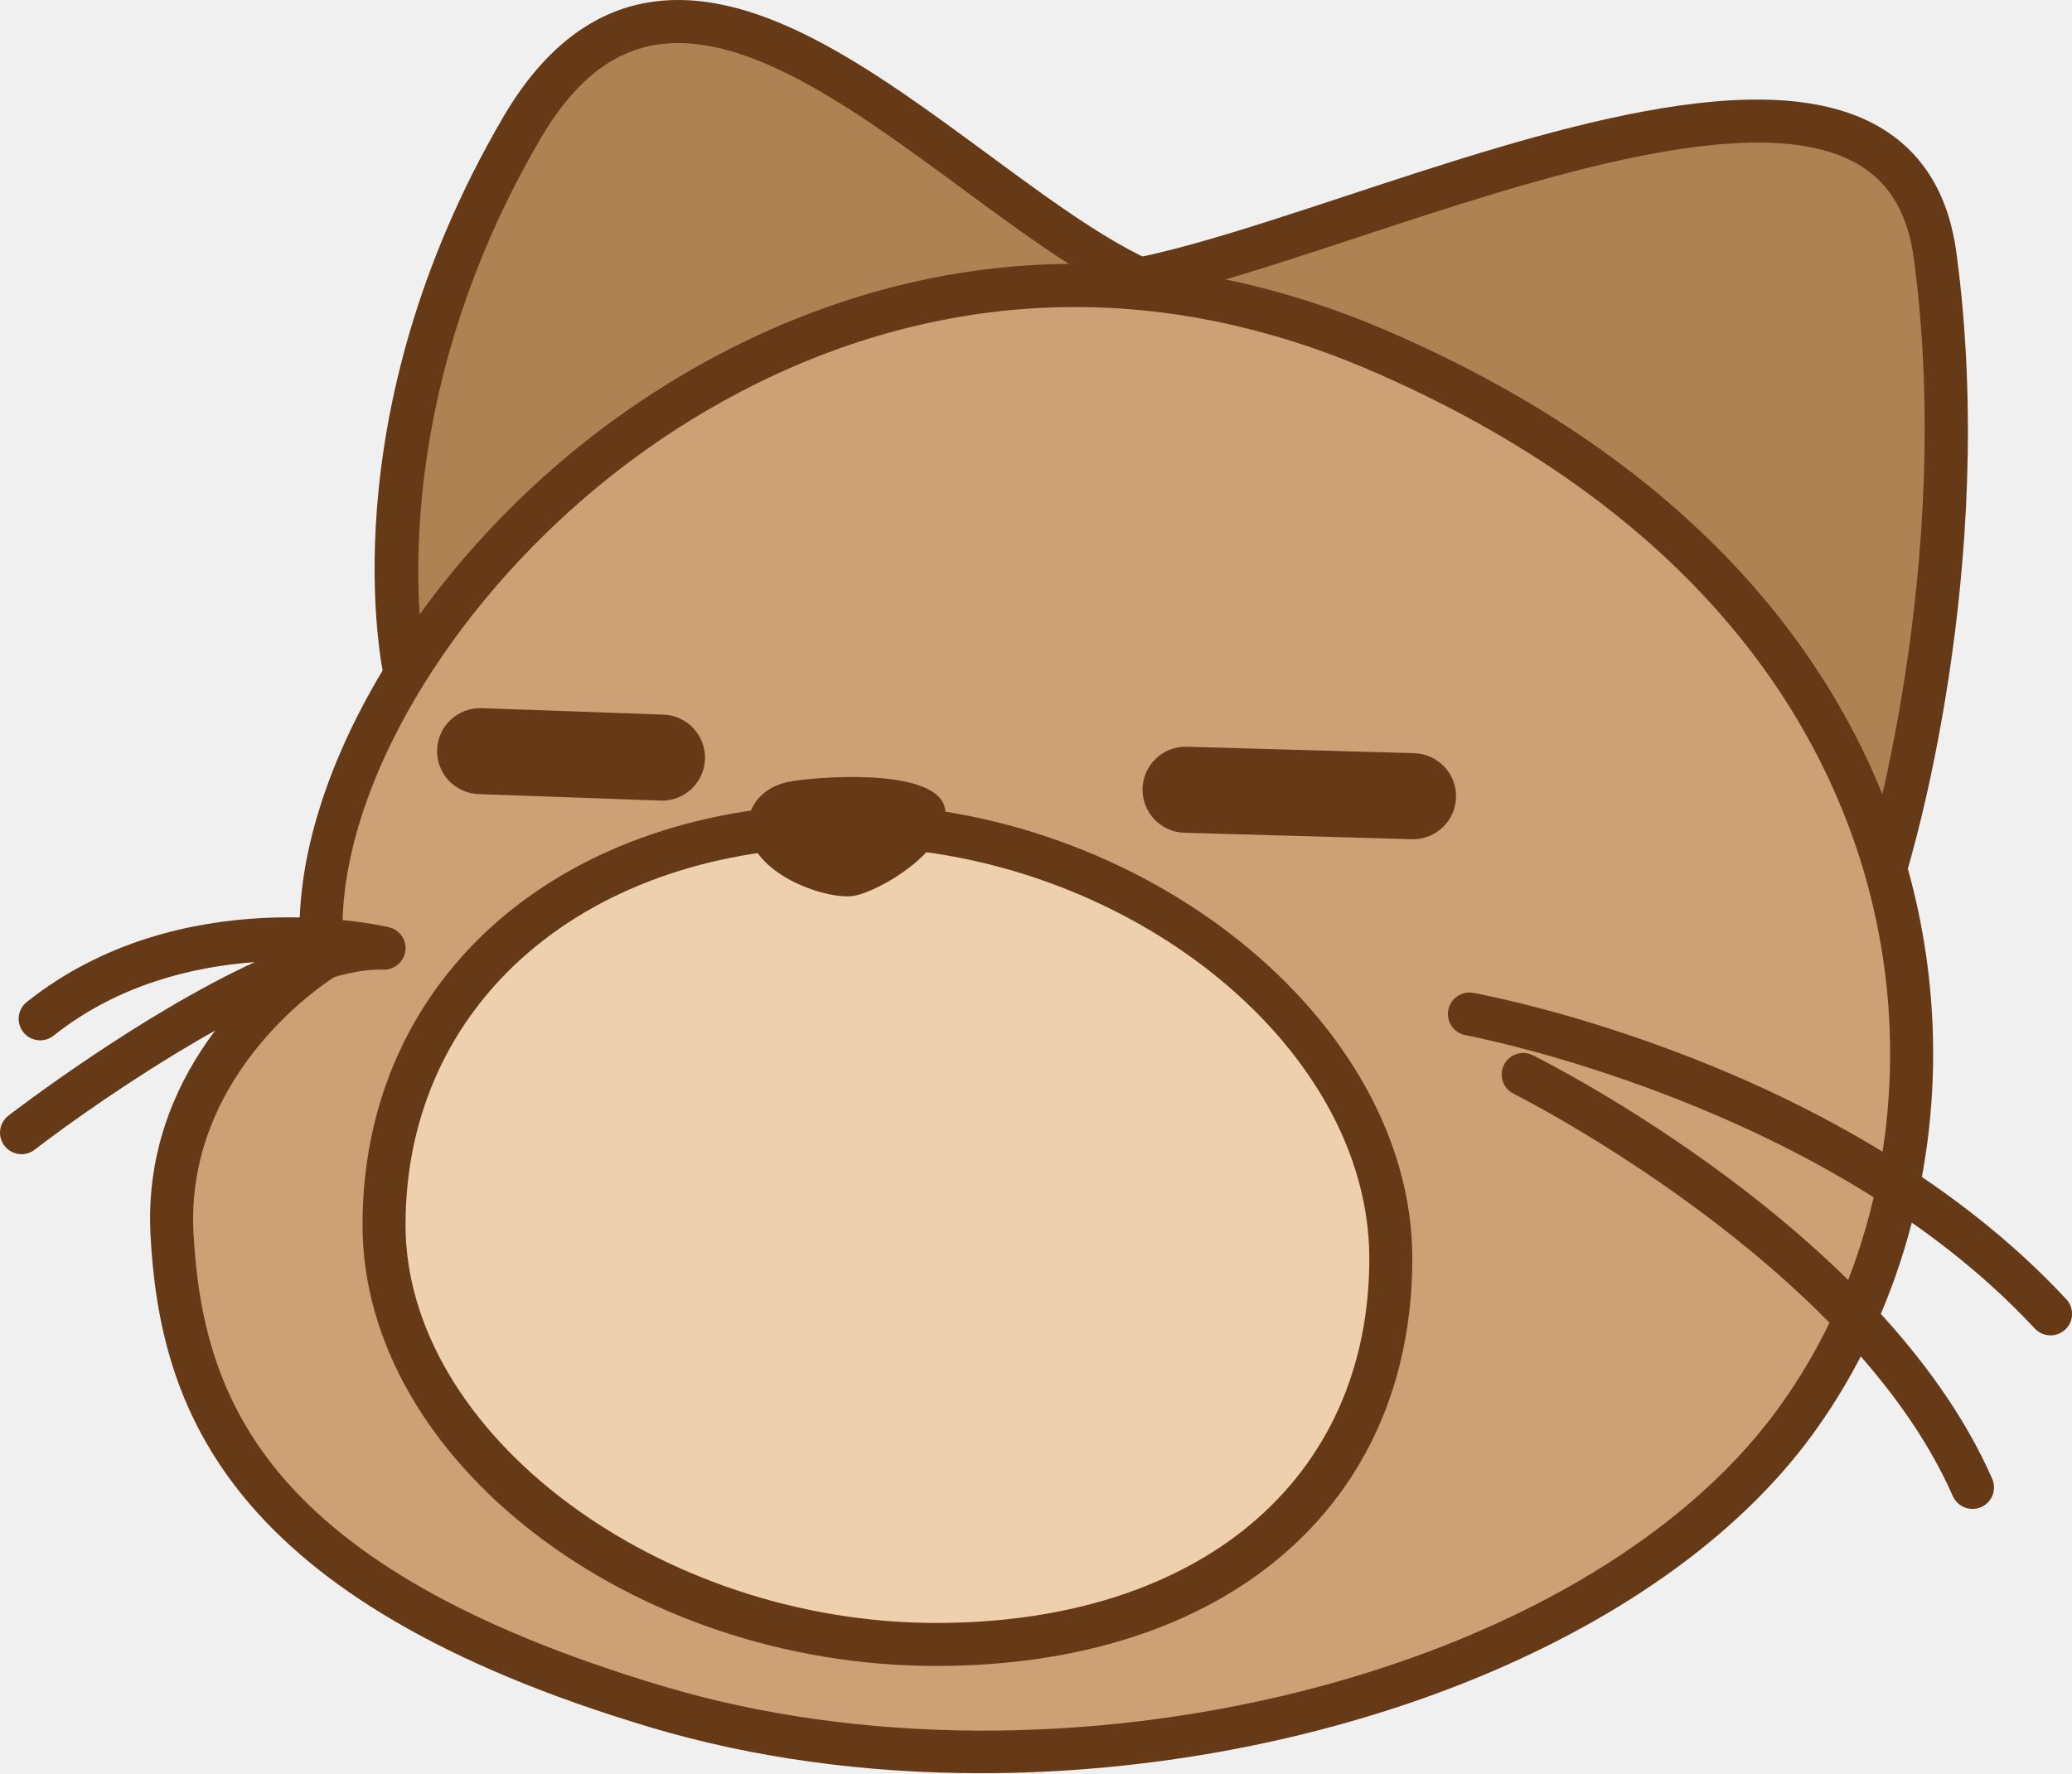
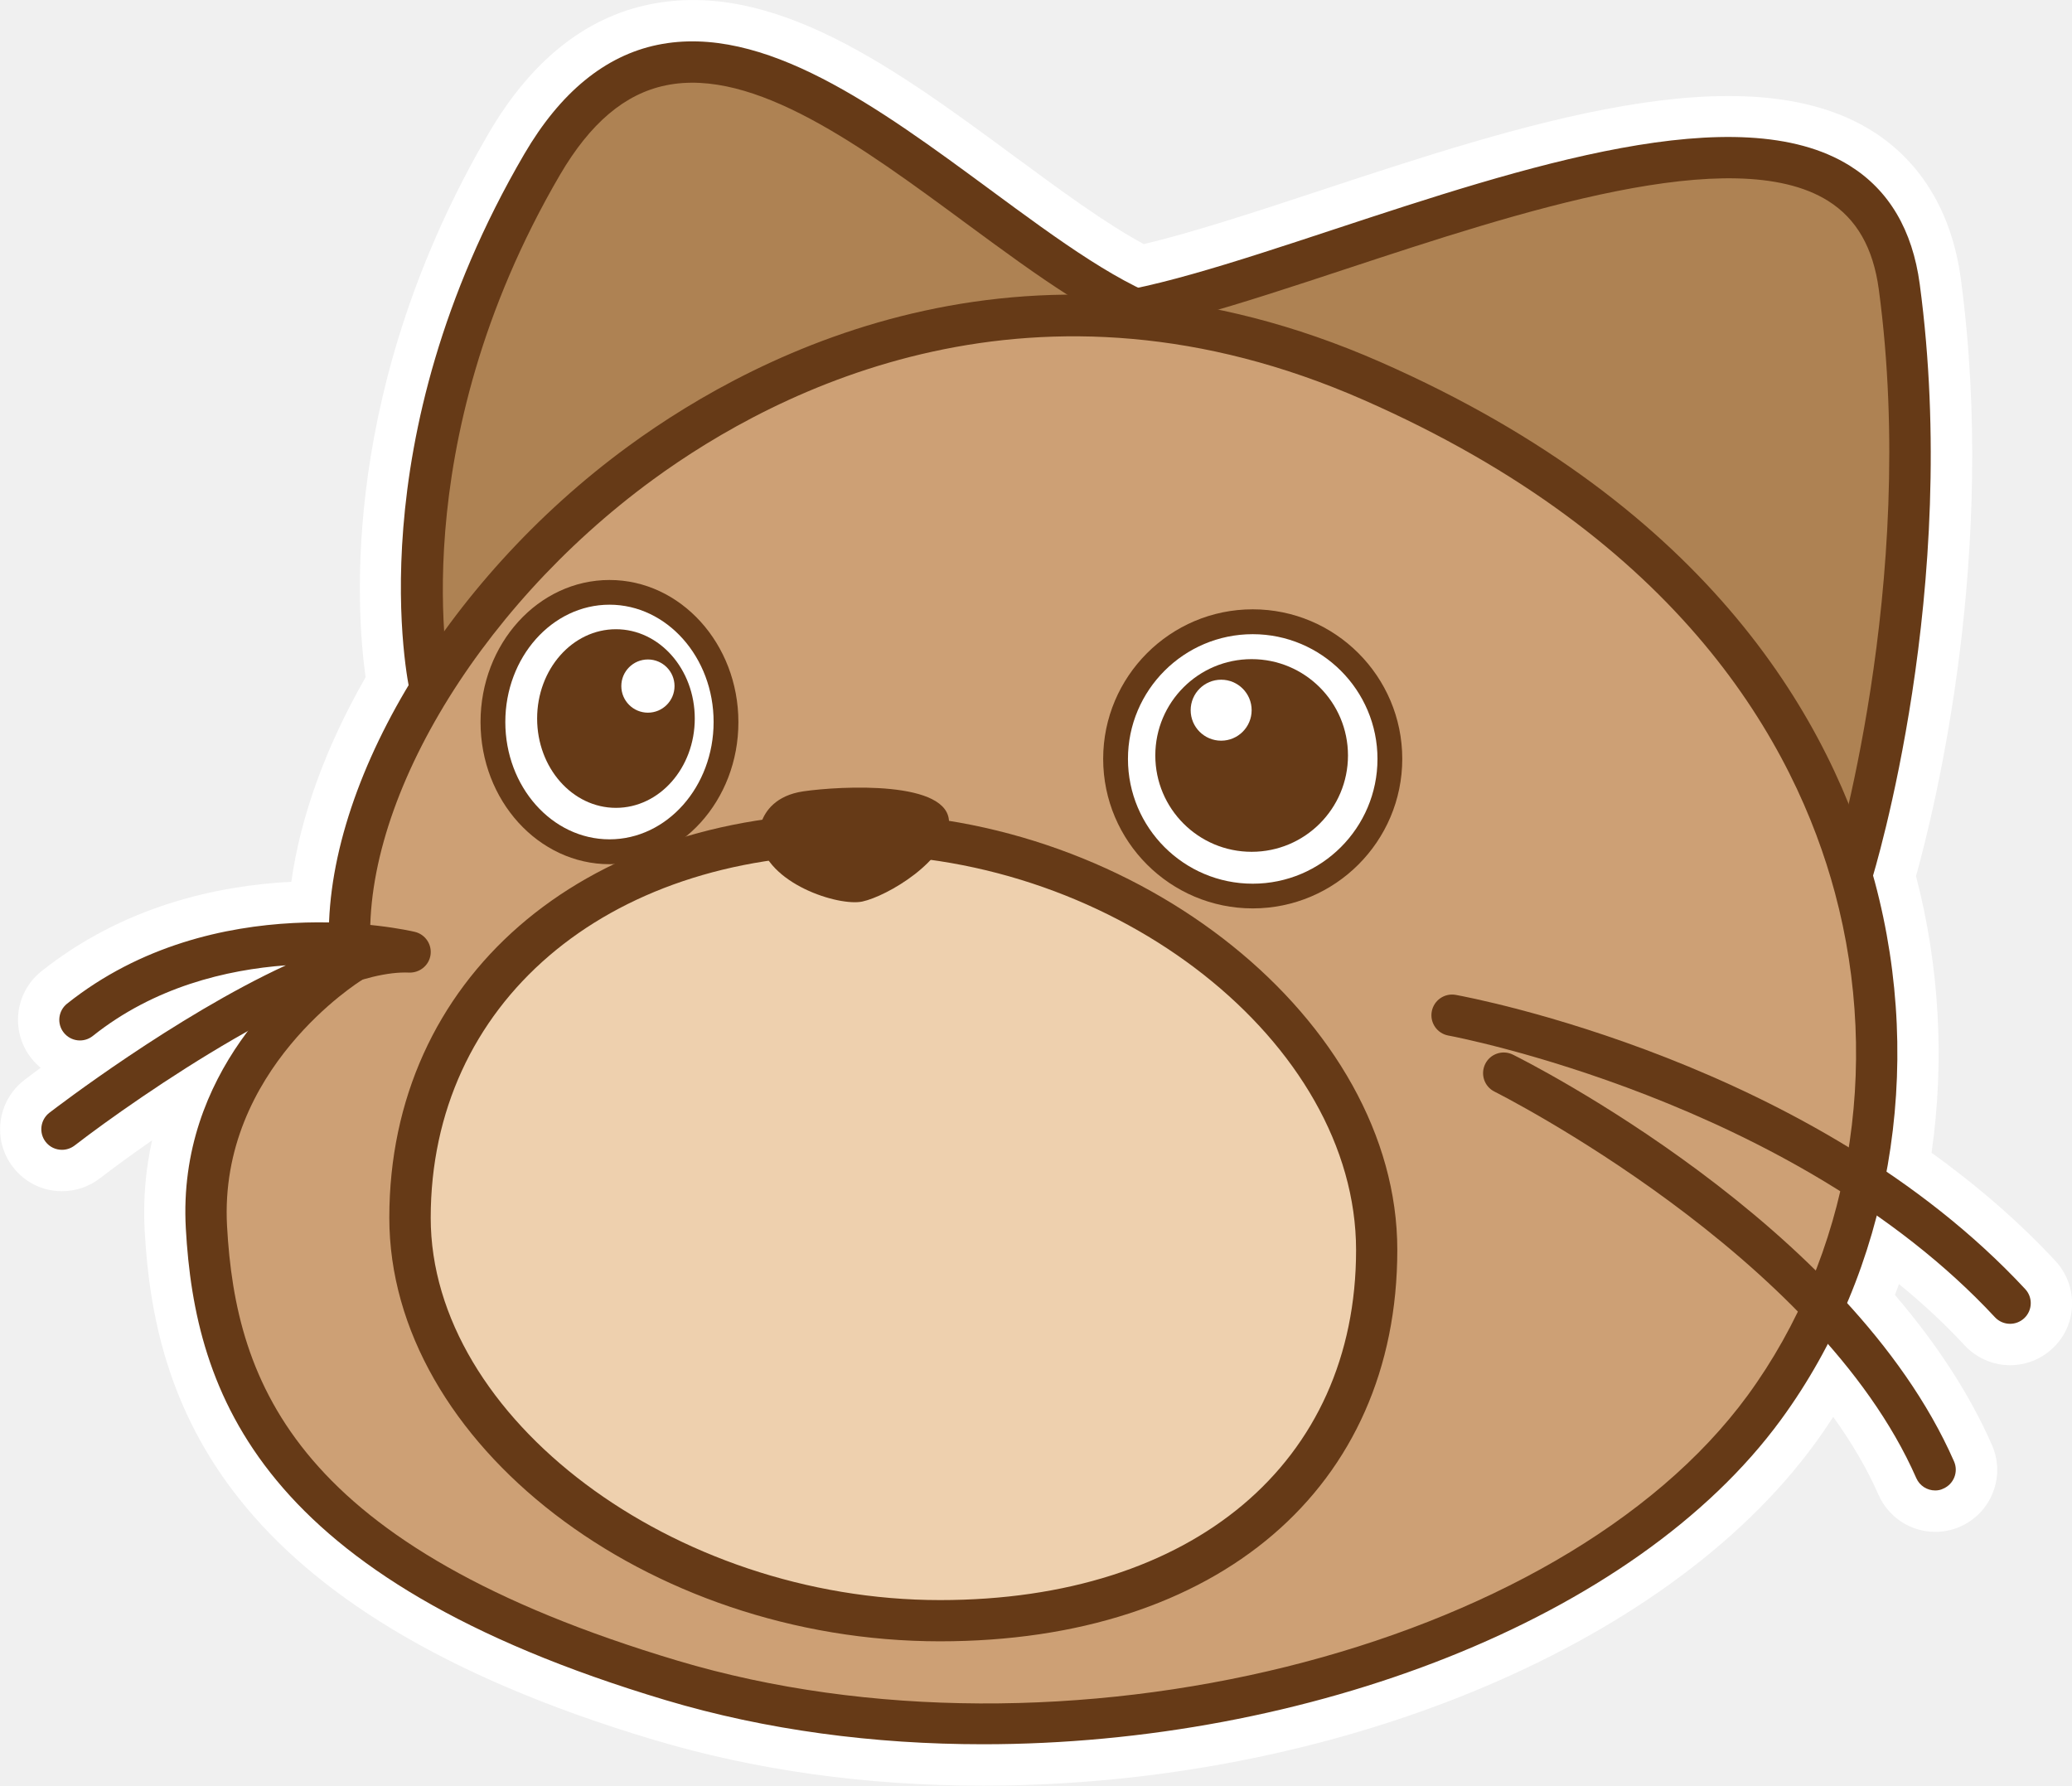
- <svg xmlns="http://www.w3.org/2000/svg" version="1.1" id="_x30_10" x="0px" y="0px" viewBox="0 0 512 438.28" style="enable-background:new 0 0 512 438.28;" xml:space="preserve">
+ <svg xmlns="http://www.w3.org/2000/svg" version="1.1" id="圖層_1" x="0px" y="0px" viewBox="0 0 250.78 216.12" style="enable-background:new 0 0 250.78 216.12;" xml:space="preserve">
  <style type="text/css">
- 	.st0{fill:#AE8253;}
- 	.st1{fill:#663A17;}
- 	.st2{fill:#CDA075;}
- 	.st3{fill:#EED0AE;}
+ 	.st0{fill:#FFFFFF;}
+ 	.st1{fill:#AE8253;}
+ 	.st2{fill:#663A17;}
+ 	.st3{fill:#CDA075;}
+ 	.st4{fill:#EED0AE;}
</style>
  <g>
    <g>
-       <path class="st0" d="M100.13,166.54c0,0-13.92-61.76,28.79-134.87s114.91,27.74,162.15,40.85" />
-       <path class="st1" d="M100.12,171.85c-2.43,0-4.62-1.68-5.18-4.14c-0.59-2.6-13.88-64.65,29.38-138.72    c9.26-15.86,20.8-25.31,34.28-28.09c27.35-5.63,56.96,16.18,85.6,37.28c17.71,13.05,34.45,25.38,48.29,29.23    c2.83,0.78,4.49,3.71,3.7,6.54c-0.78,2.83-3.71,4.49-6.54,3.7c-15.73-4.37-33.22-17.26-51.75-30.91    c-26.76-19.72-54.43-40.1-77.14-35.42c-10.55,2.18-19.47,9.71-27.25,23.04c-41.04,70.26-28.32,130.42-28.19,131.02    c0.64,2.86-1.16,5.7-4.03,6.34C100.9,171.81,100.51,171.85,100.12,171.85z" />
-     </g>
-     <g>
-       <path class="st0" d="M465.89,214.7c0,0,22.79-73.36,12.29-151.54s-158.87,5.75-209.91,7.58" />
-       <path class="st1" d="M465.89,220.02c-0.52,0-1.05-0.08-1.58-0.24c-2.8-0.87-4.37-3.85-3.5-6.65c0.22-0.72,22.31-73.22,12.1-149.26    c-1.45-10.76-5.72-18.23-13.07-22.83c-24.45-15.31-79.66,2.89-124.03,17.52c-27.52,9.08-51.28,16.91-67.36,17.49    c-2.92,0.1-5.4-2.19-5.5-5.12s2.19-5.4,5.12-5.5c14.56-0.52,38.77-8.51,64.41-16.96c48.89-16.12,104.31-34.4,133-16.44    c10.05,6.29,16.1,16.53,17.96,30.43c10.53,78.44-11.54,150.79-12.49,153.83C470.26,218.56,468.16,220.02,465.89,220.02z" />
-     </g>
-     <g>
-       <path class="st2" d="M79.69,237.07c0,0-39.63,23.89-37.19,68.13s21.63,87.32,119.71,116.63s230.91-1.45,281.22-70.21    s45.6-199.79-100.98-264.21S71.55,160.52,79.69,237.07z" />
-     </g>
-     <g>
-       <path class="st3" d="M343.68,311.04c0,56.82-42.91,95.41-112.38,95.41S94.9,359.57,94.9,302.76s44.83-98.81,114.3-98.81    S343.68,254.22,343.68,311.04z" />
-       <path class="st1" d="M231.3,411.77c-75.49,0-141.72-50.94-141.72-109.01c0-61.31,49.19-104.12,119.61-104.12    c73.17,0,139.8,53.58,139.8,112.4C348.99,372.23,302.8,411.77,231.3,411.77z M209.19,209.27c-64.17,0-108.98,38.44-108.98,93.49    c0,51.49,62.48,98.38,131.09,98.38c65.04,0,107.06-35.37,107.06-90.1C338.36,257.78,276.8,209.27,209.19,209.27z" />
+       <path class="st0" d="M248.78,152.63c-4.33-4.66-9.37-9.06-15-13.1c1.6-11.1,0.96-22.6-1.88-33.49c2.41-8.64,9.86-39.23,5.42-72.32    c-1.07-7.96-4.79-14.15-10.75-17.88c-15.48-9.69-42.73-0.71-66.77,7.22c-7.51,2.48-15.26,5.03-21.36,6.49    c-4.7-2.55-10.02-6.47-15.63-10.6C108.46,8.37,93.63-2.57,78.58,0.54c-7.79,1.61-14.33,6.85-19.43,15.59    c-17.87,30.59-16.09,57.35-14.9,65.84c-4.83,8.43-7.89,16.87-8.99,24.76c-8.98,0.46-20.32,2.93-30.26,10.84    c-3.23,2.58-3.77,7.3-1.19,10.54c0.34,0.42,0.71,0.8,1.11,1.13c-1.16,0.86-1.87,1.4-1.99,1.5c-3.27,2.52-3.89,7.24-1.36,10.52    c1.43,1.86,3.6,2.92,5.94,2.92c1.65,0,3.27-0.55,4.58-1.56c1.68-1.29,3.85-2.88,6.32-4.6c-0.8,3.57-1.1,7.24-0.9,10.95    c1.13,20.45,9.16,45.94,61.64,61.62c12.31,3.68,25.72,5.55,39.84,5.54c42.1,0,82.53-16.61,100.61-41.32    c0.79-1.07,1.55-2.18,2.28-3.31c2.29,3.18,4.12,6.33,5.48,9.42c1.2,2.73,3.89,4.49,6.87,4.49c1.04,0,2.06-0.21,3.01-0.63    c1.83-0.81,3.25-2.28,3.97-4.14c0.73-1.87,0.69-3.9-0.12-5.74c-2.66-6.07-6.61-12.17-11.74-18.16c0.17-0.44,0.33-0.88,0.49-1.32    c2.92,2.38,5.58,4.87,7.96,7.43c1.41,1.52,3.42,2.39,5.49,2.39c1.9,0,3.71-0.71,5.11-2.01c1.47-1.36,2.32-3.22,2.39-5.22    C250.85,156.01,250.14,154.1,248.78,152.63z" />
    </g>
    <g>
      <g>
-         <path class="st1" d="M5.32,285.28c-1.59,0-3.17-0.71-4.21-2.07c-1.79-2.32-1.36-5.66,0.96-7.45c1.8-1.39,32.38-24.81,60.87-37.96     c-15.29,1.13-33.84,5.56-49.7,18.18c-2.3,1.83-5.64,1.45-7.47-0.85c-1.83-2.3-1.45-5.64,0.85-7.47     c37.96-30.22,87.41-18.97,89.5-18.47c2.67,0.63,4.42,3.19,4.04,5.9c-0.38,2.72-2.79,4.68-5.5,4.58     c-22.07-0.95-69.61,31.8-86.1,44.5C7.59,284.92,6.45,285.28,5.32,285.28z" />
+         <path class="st1" d="M52.09,83.33c0,0-6.55-29.04,13.54-63.43s54.04,13.05,76.26,19.21" />
+         <path class="st2" d="M52.08,85.83c-1.14,0-2.17-0.79-2.44-1.95c-0.28-1.23-6.53-30.4,13.82-65.24     c4.36-7.46,9.78-11.9,16.12-13.21c12.86-2.65,26.79,7.61,40.26,17.53c8.33,6.14,16.2,11.94,22.71,13.75     c1.33,0.37,2.11,1.75,1.74,3.08s-1.74,2.11-3.08,1.74c-7.4-2.05-15.62-8.12-24.34-14.54c-12.58-9.27-25.6-18.86-36.28-16.66     c-4.96,1.02-9.15,4.57-12.82,10.84C48.48,54.21,54.46,82.5,54.52,82.78c0.3,1.35-0.55,2.68-1.89,2.98     C52.45,85.81,52.26,85.83,52.08,85.83z" />
      </g>
      <g>
-         <path class="st1" d="M506.69,330.06c-1.43,0-2.85-0.57-3.89-1.7c-51.88-55.81-139.77-72.33-140.65-72.49     c-2.89-0.53-4.8-3.29-4.28-6.18c0.53-2.89,3.29-4.8,6.18-4.28c3.74,0.68,92.22,17.27,146.54,75.72c2,2.15,1.88,5.51-0.27,7.51     C509.28,329.59,507.98,330.06,506.69,330.06z" />
+         <path class="st1" d="M224.1,105.98c0,0,10.72-34.5,5.78-71.27s-74.71,2.7-98.72,3.56" />
+         <path class="st2" d="M224.1,108.48c-0.25,0-0.5-0.04-0.74-0.11c-1.32-0.41-2.06-1.81-1.65-3.13c0.11-0.34,10.49-34.43,5.69-70.19     c-0.68-5.06-2.69-8.57-6.15-10.74c-11.5-7.2-37.47,1.36-58.33,8.24c-12.94,4.27-24.12,7.95-31.68,8.23     c-1.37,0.03-2.54-1.03-2.59-2.41c-0.05-1.38,1.03-2.54,2.41-2.59c6.85-0.25,18.23-4,30.29-7.98     c22.99-7.58,49.06-16.18,62.55-7.73c4.73,2.96,7.57,7.77,8.45,14.31c4.95,36.89-5.43,70.91-5.87,72.34     C226.15,107.79,225.16,108.48,224.1,108.48z" />
      </g>
      <g>
-         <path class="st1" d="M487.41,372.96c-2.05,0-4-1.19-4.87-3.18c-25.24-57.5-107.69-99.03-108.52-99.44     c-2.63-1.31-3.7-4.5-2.39-7.13s4.49-3.7,7.12-2.39c3.53,1.75,86.73,43.63,113.53,104.69c1.18,2.69-0.04,5.82-2.73,7     C488.85,372.81,488.13,372.96,487.41,372.96z" />
+         <path class="st3" d="M42.48,116.5c0,0-18.64,11.23-17.49,32.04c1.15,20.81,10.17,41.06,56.3,54.85     c46.13,13.79,108.6-0.68,132.26-33.02s21.45-93.96-47.49-124.26S38.65,80.5,42.48,116.5z" />
      </g>
      <g>
-         <path class="st1" d="M184.87,205.26c-0.22-1.45-0.04-2.92,0.45-4.3c0.99-2.78,3.65-6.92,10.83-7.95     c9.59-1.38,37.82-2.9,37.46,8.14c-0.32,9.77-15.97,18.87-22.3,20.22C205.26,222.67,186.58,216.8,184.87,205.26z" />
+         <path class="st4" d="M166.62,151.29c0,26.72-20.18,44.87-52.85,44.87s-64.15-22.04-64.15-48.77s21.08-46.47,53.75-46.47     S166.62,124.57,166.62,151.29z" />
+         <path class="st2" d="M113.77,198.66c-35.5,0-66.65-23.96-66.65-51.27c0-28.83,23.13-48.97,56.25-48.97     c34.41,0,65.75,25.2,65.75,52.86C169.12,180.07,147.4,198.66,113.77,198.66z M103.38,103.43c-30.18,0-51.25,18.08-51.25,43.97     c0,24.21,29.38,46.27,61.65,46.27c30.59,0,50.35-16.63,50.35-42.37C164.12,126.24,135.17,103.43,103.38,103.43z" />
      </g>
      <g>
-         <path class="st1" d="M349.17,207.43c-0.1,0-0.2,0-0.31,0l-56.2-1.6c-5.87-0.17-10.49-5.06-10.33-10.93     c0.17-5.87,5.05-10.49,10.93-10.33l56.2,1.6c5.87,0.17,10.49,5.06,10.33,10.93C359.63,202.86,354.9,207.43,349.17,207.43z" />
+         <path class="st2" d="M7.5,139.17c-0.75,0-1.49-0.33-1.98-0.97c-0.84-1.09-0.64-2.66,0.45-3.51c0.85-0.65,15.23-11.67,28.63-17.85     c-7.19,0.53-15.92,2.61-23.37,8.55c-1.08,0.86-2.65,0.68-3.51-0.4c-0.86-1.08-0.68-2.65,0.4-3.51     c17.85-14.21,41.11-8.92,42.09-8.69c1.25,0.3,2.08,1.5,1.9,2.78c-0.18,1.28-1.31,2.19-2.59,2.15     c-10.36-0.48-32.74,14.95-40.49,20.93C8.57,139,8.03,139.17,7.5,139.17z" />
      </g>
      <g>
-         <path class="st1" d="M163.59,197.89c-0.13,0-0.26,0-0.39-0.01l-44.94-1.6c-5.87-0.21-10.46-5.14-10.25-11     c0.21-5.87,5.14-10.44,11-10.25l44.94,1.6c5.87,0.21,10.46,5.14,10.25,11C174.01,193.38,169.29,197.89,163.59,197.89z" />
+         <path class="st2" d="M243.28,160.23c-0.67,0-1.34-0.27-1.83-0.8c-24.4-26.24-65.73-34.02-66.15-34.09     c-1.36-0.25-2.26-1.55-2.01-2.91c0.25-1.36,1.55-2.26,2.91-2.01c1.76,0.32,43.37,8.12,68.92,35.61c0.94,1.01,0.88,2.59-0.13,3.53     C244.5,160.01,243.89,160.23,243.28,160.23z" />
      </g>
-     </g>
-     <g>
-       <path class="st1" d="M242.37,438.28c-28.02,0-55.85-3.63-81.68-11.35C56.05,395.65,39.54,347.99,37.2,305.5    c-2.22-40.3,27.45-64.46,36.94-71.12c-2.47-41.21,29.37-95.36,76.97-130.17c34.04-24.89,104.44-60.8,193.49-21.66    c85.58,37.61,116.44,93.5,127.27,133.76c12.98,48.3,3.96,100.05-24.13,138.45C409.95,406.39,325.42,438.27,242.37,438.28z     M82.45,241.62L82.45,241.62c-0.37,0.22-36.86,22.88-34.63,63.29c2.25,40.76,17.85,82.52,115.92,111.83    C262.3,446.2,391,414.3,439.15,348.48c26.21-35.82,34.6-84.2,22.45-129.42c-10.22-38.01-39.55-90.87-121.28-126.79    c-84.17-36.99-150.74-3.03-182.94,20.51c-46,33.63-76.45,85.66-72.4,123.72C85.2,238.56,84.21,240.55,82.45,241.62z" />
+       <g>
+         <path class="st2" d="M234.22,180.4c-0.96,0-1.88-0.56-2.29-1.5c-11.88-27.07-50.65-46.57-51.04-46.77     c-1.24-0.61-1.74-2.11-1.13-3.35c0.61-1.24,2.11-1.74,3.35-1.13c1.66,0.82,40.79,20.52,53.39,49.23     c0.56,1.26-0.02,2.74-1.28,3.29C234.9,180.34,234.56,180.4,234.22,180.4z" />
+       </g>
+       <g>
+         <path class="st2" d="M91.94,101.54c-0.1-0.68-0.02-1.37,0.21-2.02c0.46-1.31,1.72-3.25,5.09-3.74     c4.51-0.65,17.79-1.36,17.62,3.83c-0.15,4.59-7.51,8.87-10.49,9.51C101.53,109.73,92.74,106.97,91.94,101.54z" />
+       </g>
+       <g>
+         <path class="st2" d="M118.98,211.12c-13.18,0-26.27-1.71-38.41-5.34c-49.21-14.71-56.97-37.12-58.08-57.11     c-1.05-18.95,12.91-30.31,17.37-33.45c-1.16-19.38,13.81-44.85,36.2-61.22c16.01-11.71,49.12-28.59,91-10.19     c40.25,17.69,54.76,43.97,59.85,62.91c6.1,22.71,1.86,47.05-11.35,65.11C197.79,196.13,158.04,211.12,118.98,211.12z      M43.77,118.64L43.77,118.64c-0.17,0.11-17.34,10.76-16.29,29.77c1.06,19.17,8.4,38.81,54.52,52.59     c46.35,13.85,106.87-1.15,129.52-32.1c12.32-16.85,16.27-39.6,10.56-60.86c-4.8-17.88-18.6-42.74-57.03-59.63     c-39.58-17.4-70.89-1.42-86.03,9.65c-21.63,15.82-35.95,40.29-34.05,58.18C45.06,117.2,44.6,118.14,43.77,118.64z" />
+       </g>
+       <g>
+         <g>
+           <circle class="st0" cx="151.62" cy="91.85" r="16.6" />
+           <path class="st2" d="M151.62,109.95c-9.98,0-18.1-8.12-18.1-18.1s8.12-18.1,18.1-18.1s18.1,8.12,18.1,18.1      S161.6,109.95,151.62,109.95z M151.62,76.76c-8.32,0-15.1,6.77-15.1,15.1s6.77,15.1,15.1,15.1s15.1-6.77,15.1-15.1      S159.94,76.76,151.62,76.76z" />
+         </g>
+         <g>
+           <circle class="st2" cx="151.49" cy="91.44" r="11.66" />
+         </g>
+         <g>
+           <circle class="st0" cx="147.8" cy="85.96" r="3.69" />
+         </g>
+       </g>
+       <g>
+         <g>
+           <ellipse class="st0" cx="73.77" cy="87.4" rx="14.11" ry="15.7" />
+           <path class="st2" d="M73.77,104.6c-8.6,0-15.61-7.72-15.61-17.2c0-9.49,7-17.2,15.61-17.2c8.6,0,15.6,7.72,15.6,17.2      C89.38,96.89,82.38,104.6,73.77,104.6z M73.77,73.19c-6.95,0-12.61,6.37-12.61,14.2c0,7.83,5.65,14.2,12.61,14.2      c6.95,0,12.6-6.37,12.6-14.2C86.38,79.57,80.72,73.19,73.77,73.19z" />
+         </g>
+         <g>
+           <ellipse class="st2" cx="74.55" cy="86.97" rx="9.54" ry="10.81" />
+         </g>
+         <g>
+           <circle class="st0" cx="78.42" cy="83.04" r="3.22" />
+         </g>
+       </g>
    </g>
  </g>
</svg>
